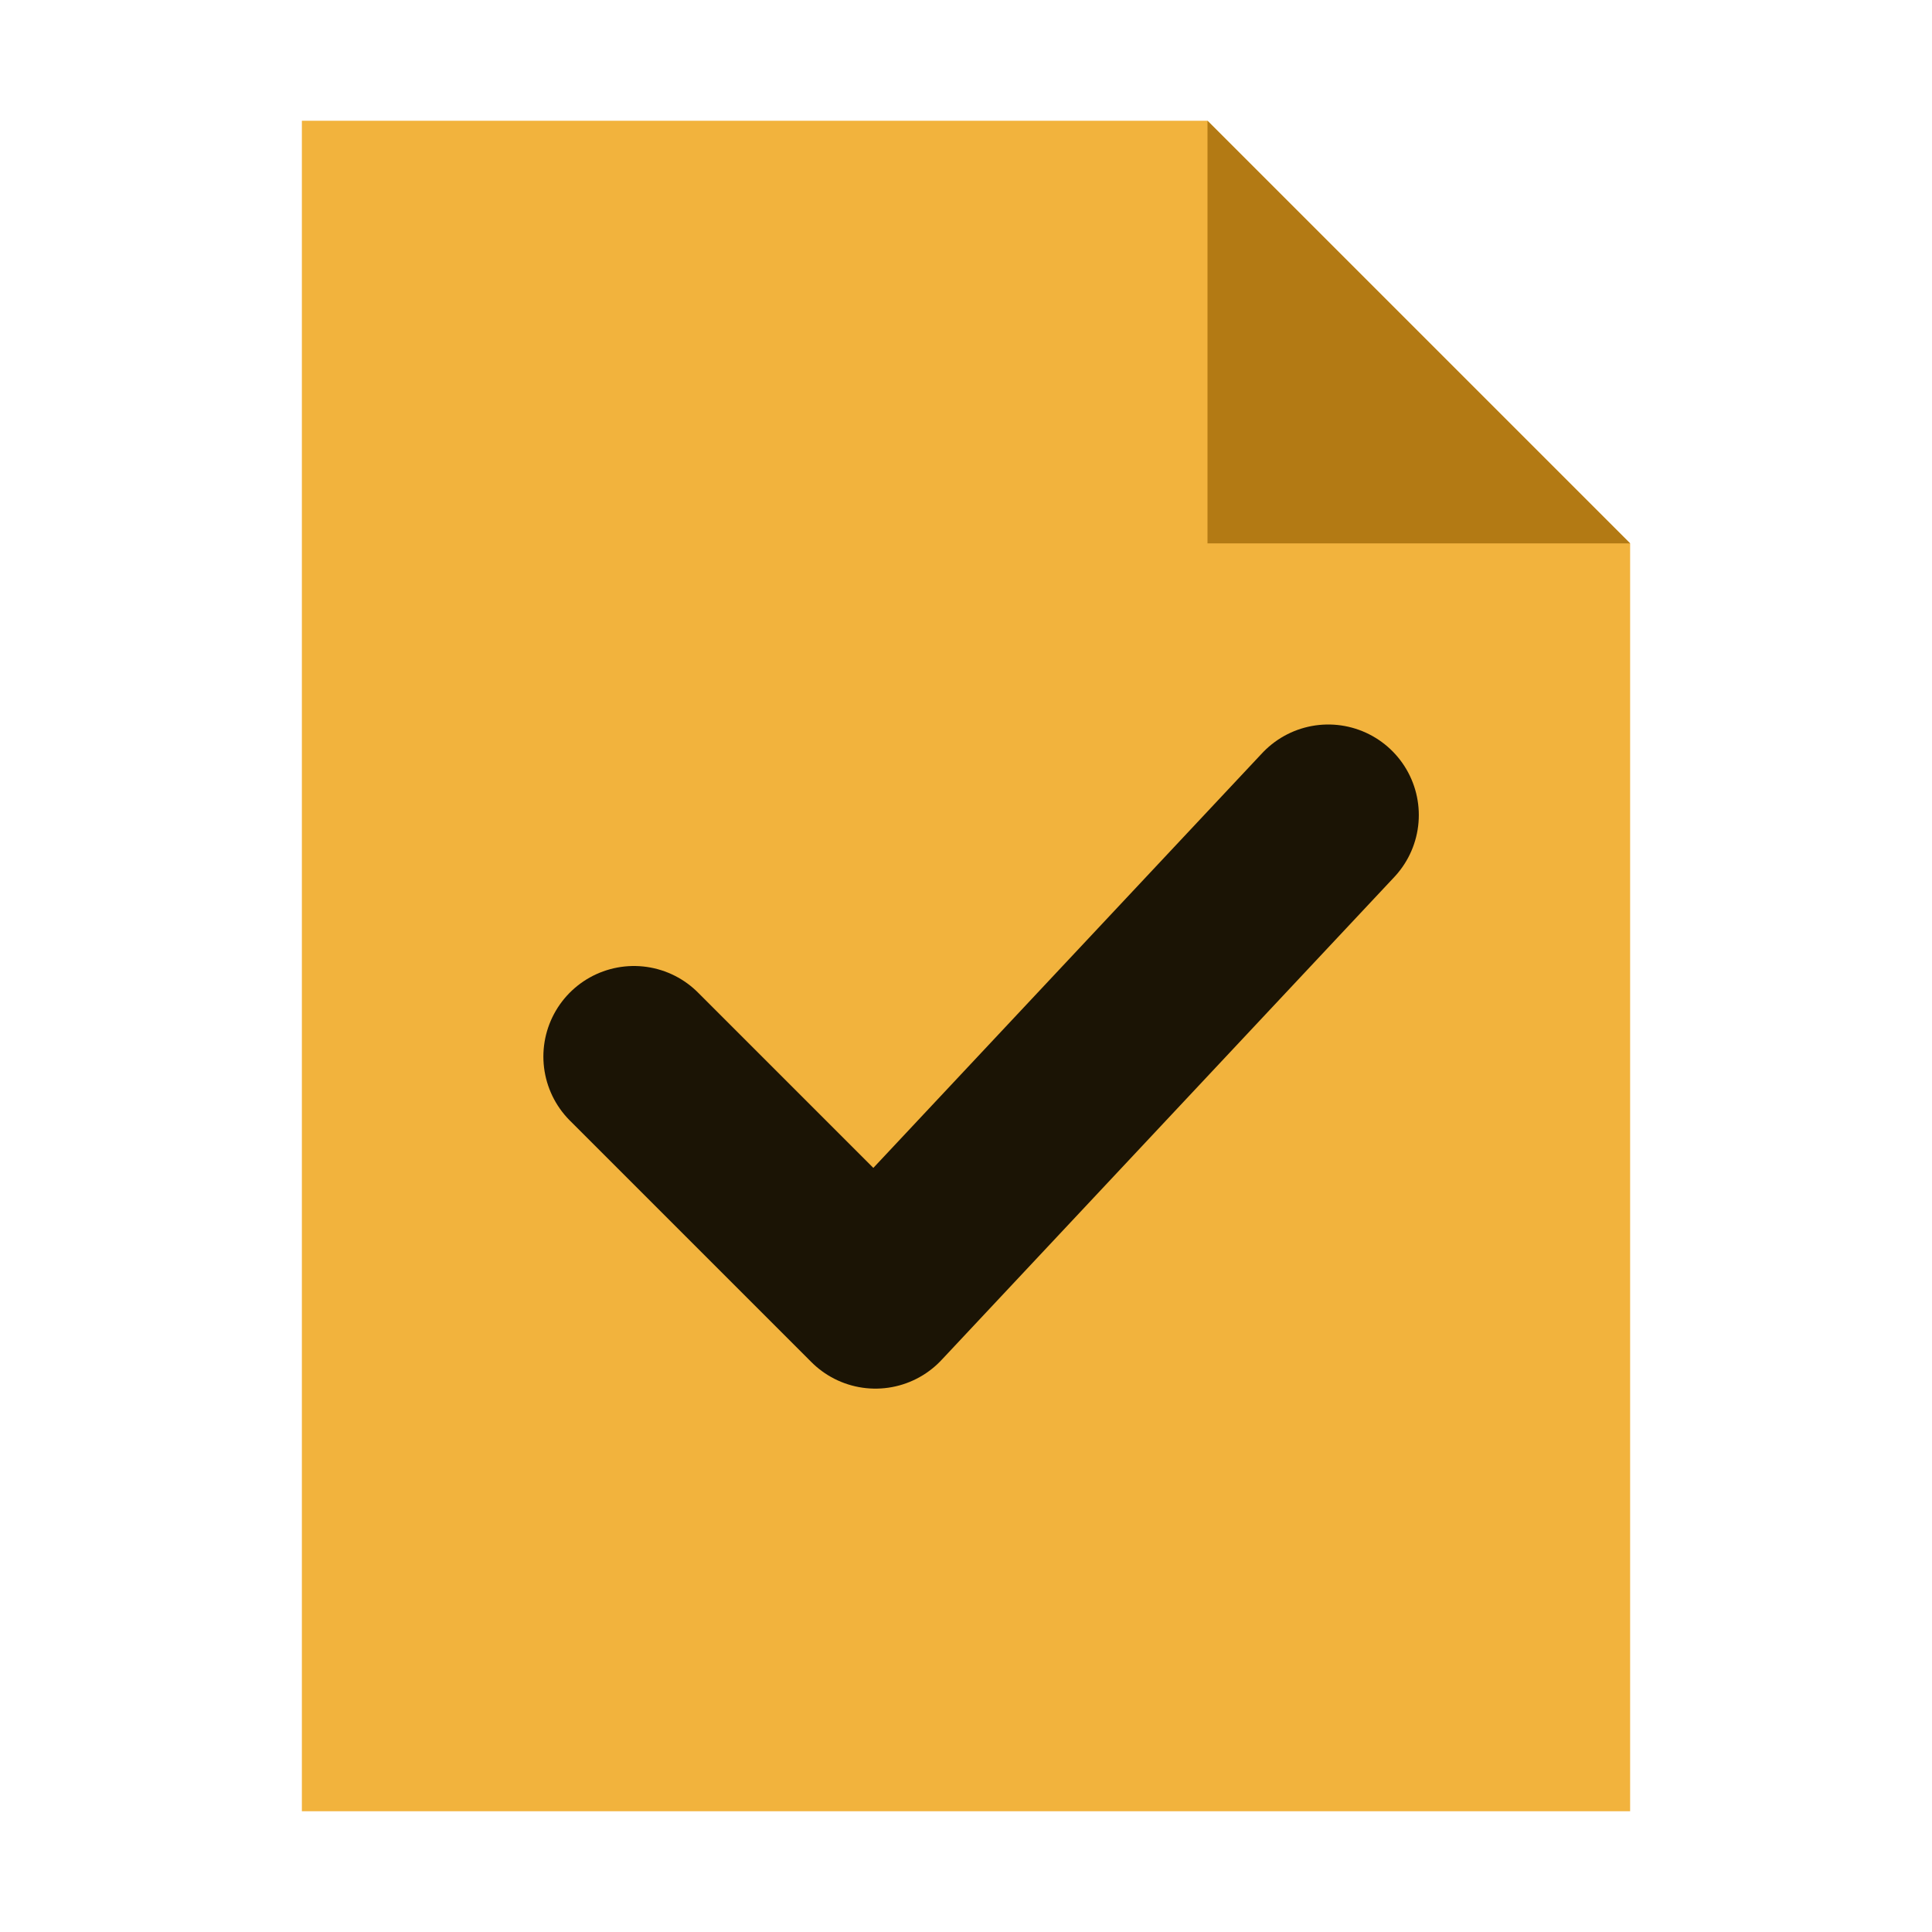
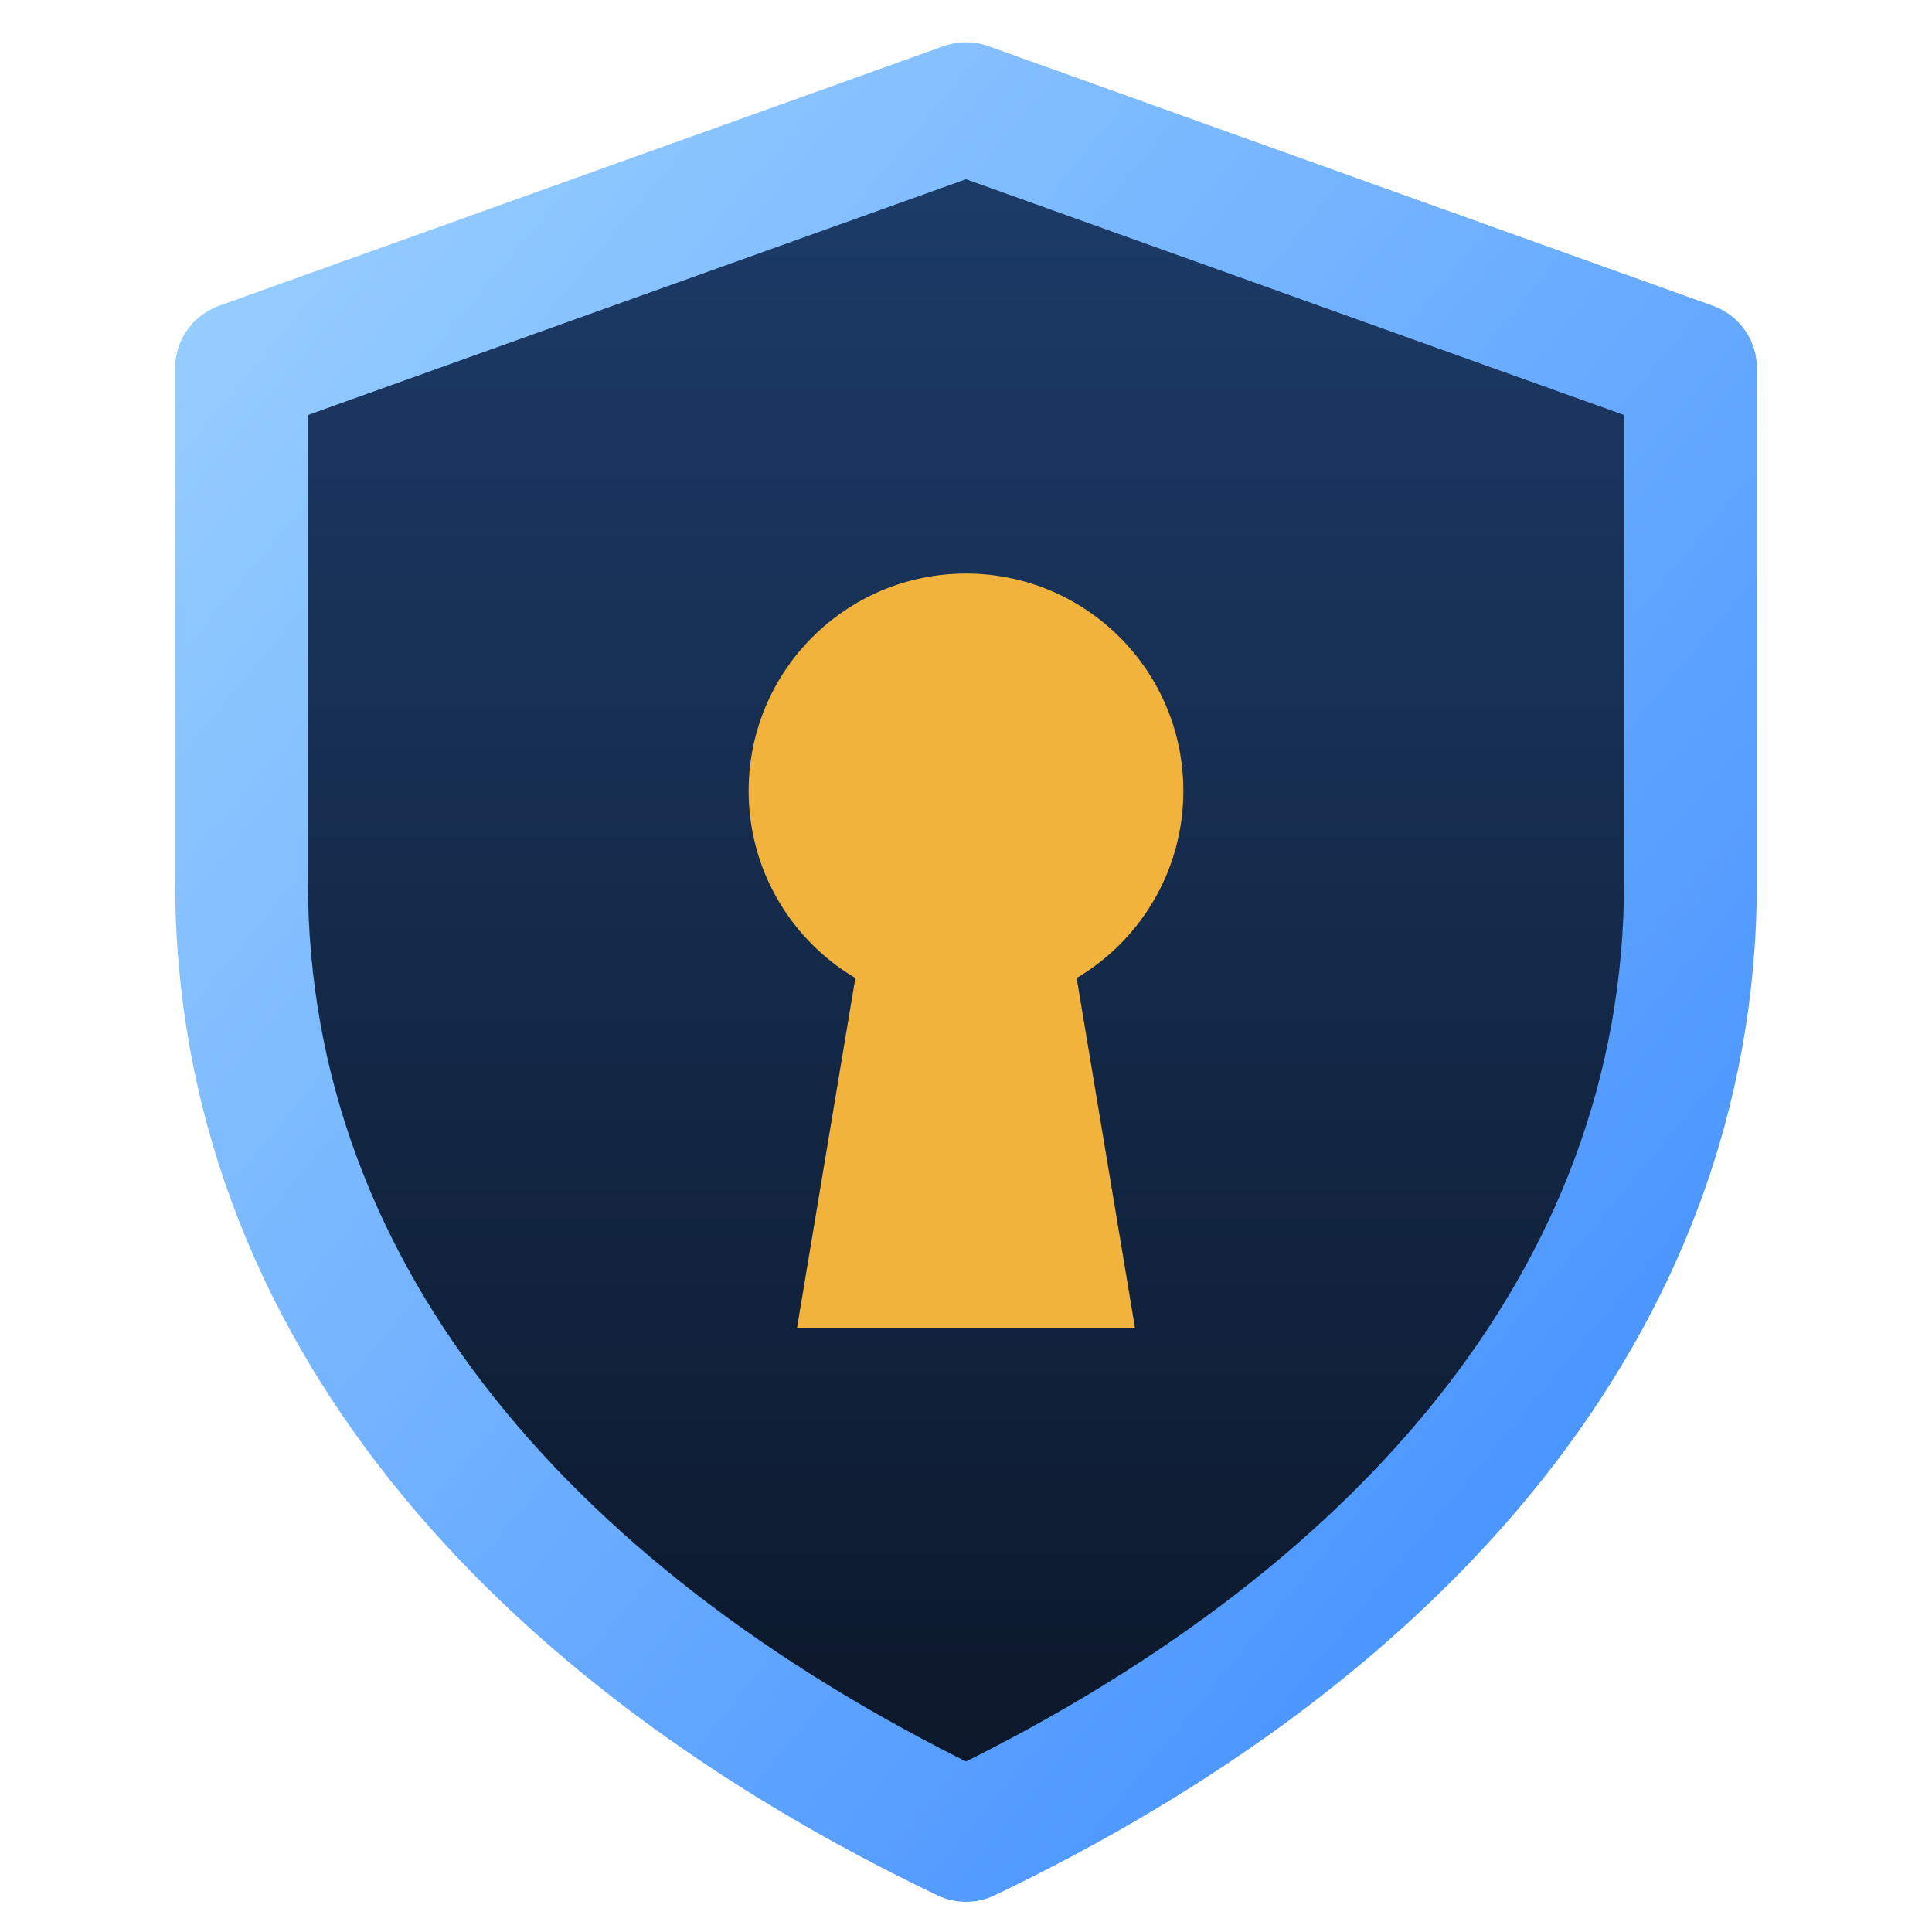
<svg xmlns="http://www.w3.org/2000/svg" viewBox="0 0 32 32">
-   <path d="M5 2h15l7 7v21H5z" fill="#f2b33d" />
-   <path d="M20 2v7h7z" fill="#b37a14" />
-   <path d="M10.5 17.5l4 4 7.5-8" fill="none" stroke="#1b1405" stroke-width="3" stroke-linecap="round" stroke-linejoin="round" />
+   <defs>
+     <linearGradient id="f" x1="0" y1="0" x2="0" y2="1">
+       <stop offset="0" stop-color="#1d3d6b" />
+       <stop offset="1" stop-color="#0b1627" />
+     </linearGradient>
+     <linearGradient id="r" x1="0" y1="0" x2="1" y2="1">
+       <stop offset="0" stop-color="#9ad0ff" />
+       <stop offset="1" stop-color="#3d8bff" />
+     </linearGradient>
+   </defs>
+   <path d="M16 1.8 L28 6.1 V14.6 C28 21.6 23.1 27 16 30.4 C8.9 27 4 21.6 4 14.6 V6.1 Z" fill="url(#f)" stroke="url(#r)" stroke-width="2.2" stroke-linejoin="round" />
+   <circle cx="16" cy="13.1" r="3.6" fill="#f2b33d" />
+   <path d="M14.3 15.4 H17.7 L18.8 22 H13.2 Z" fill="#f2b33d" />
</svg>
